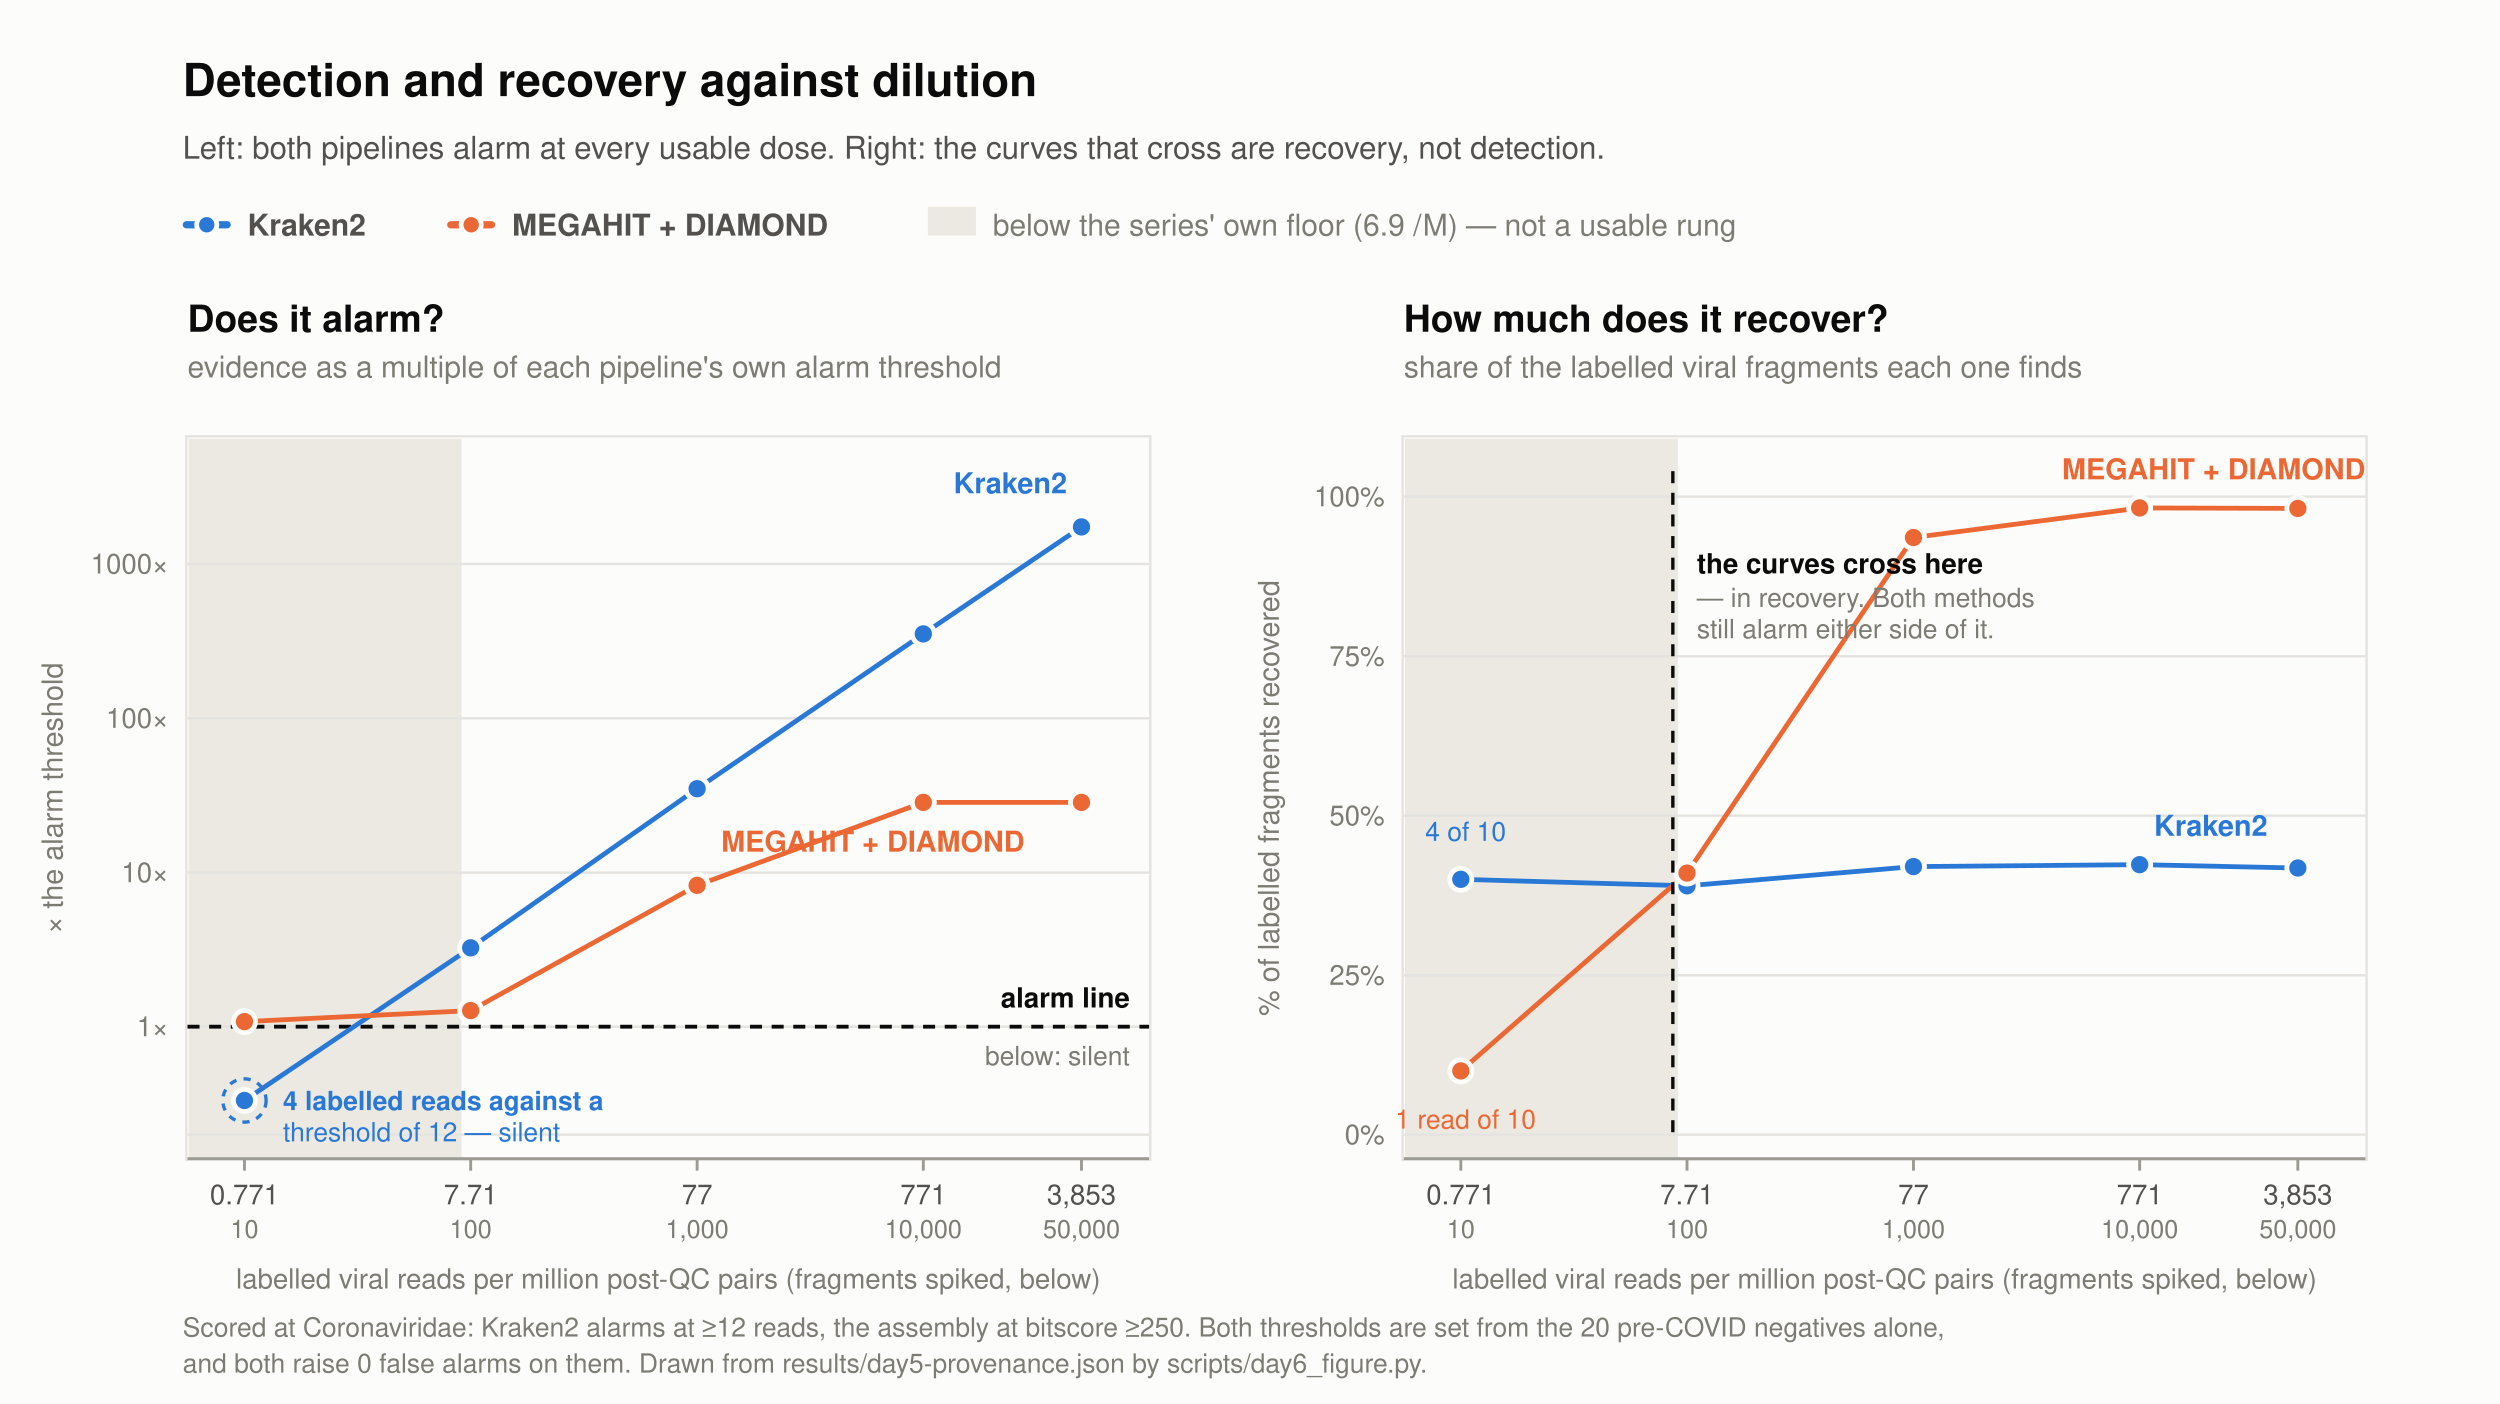
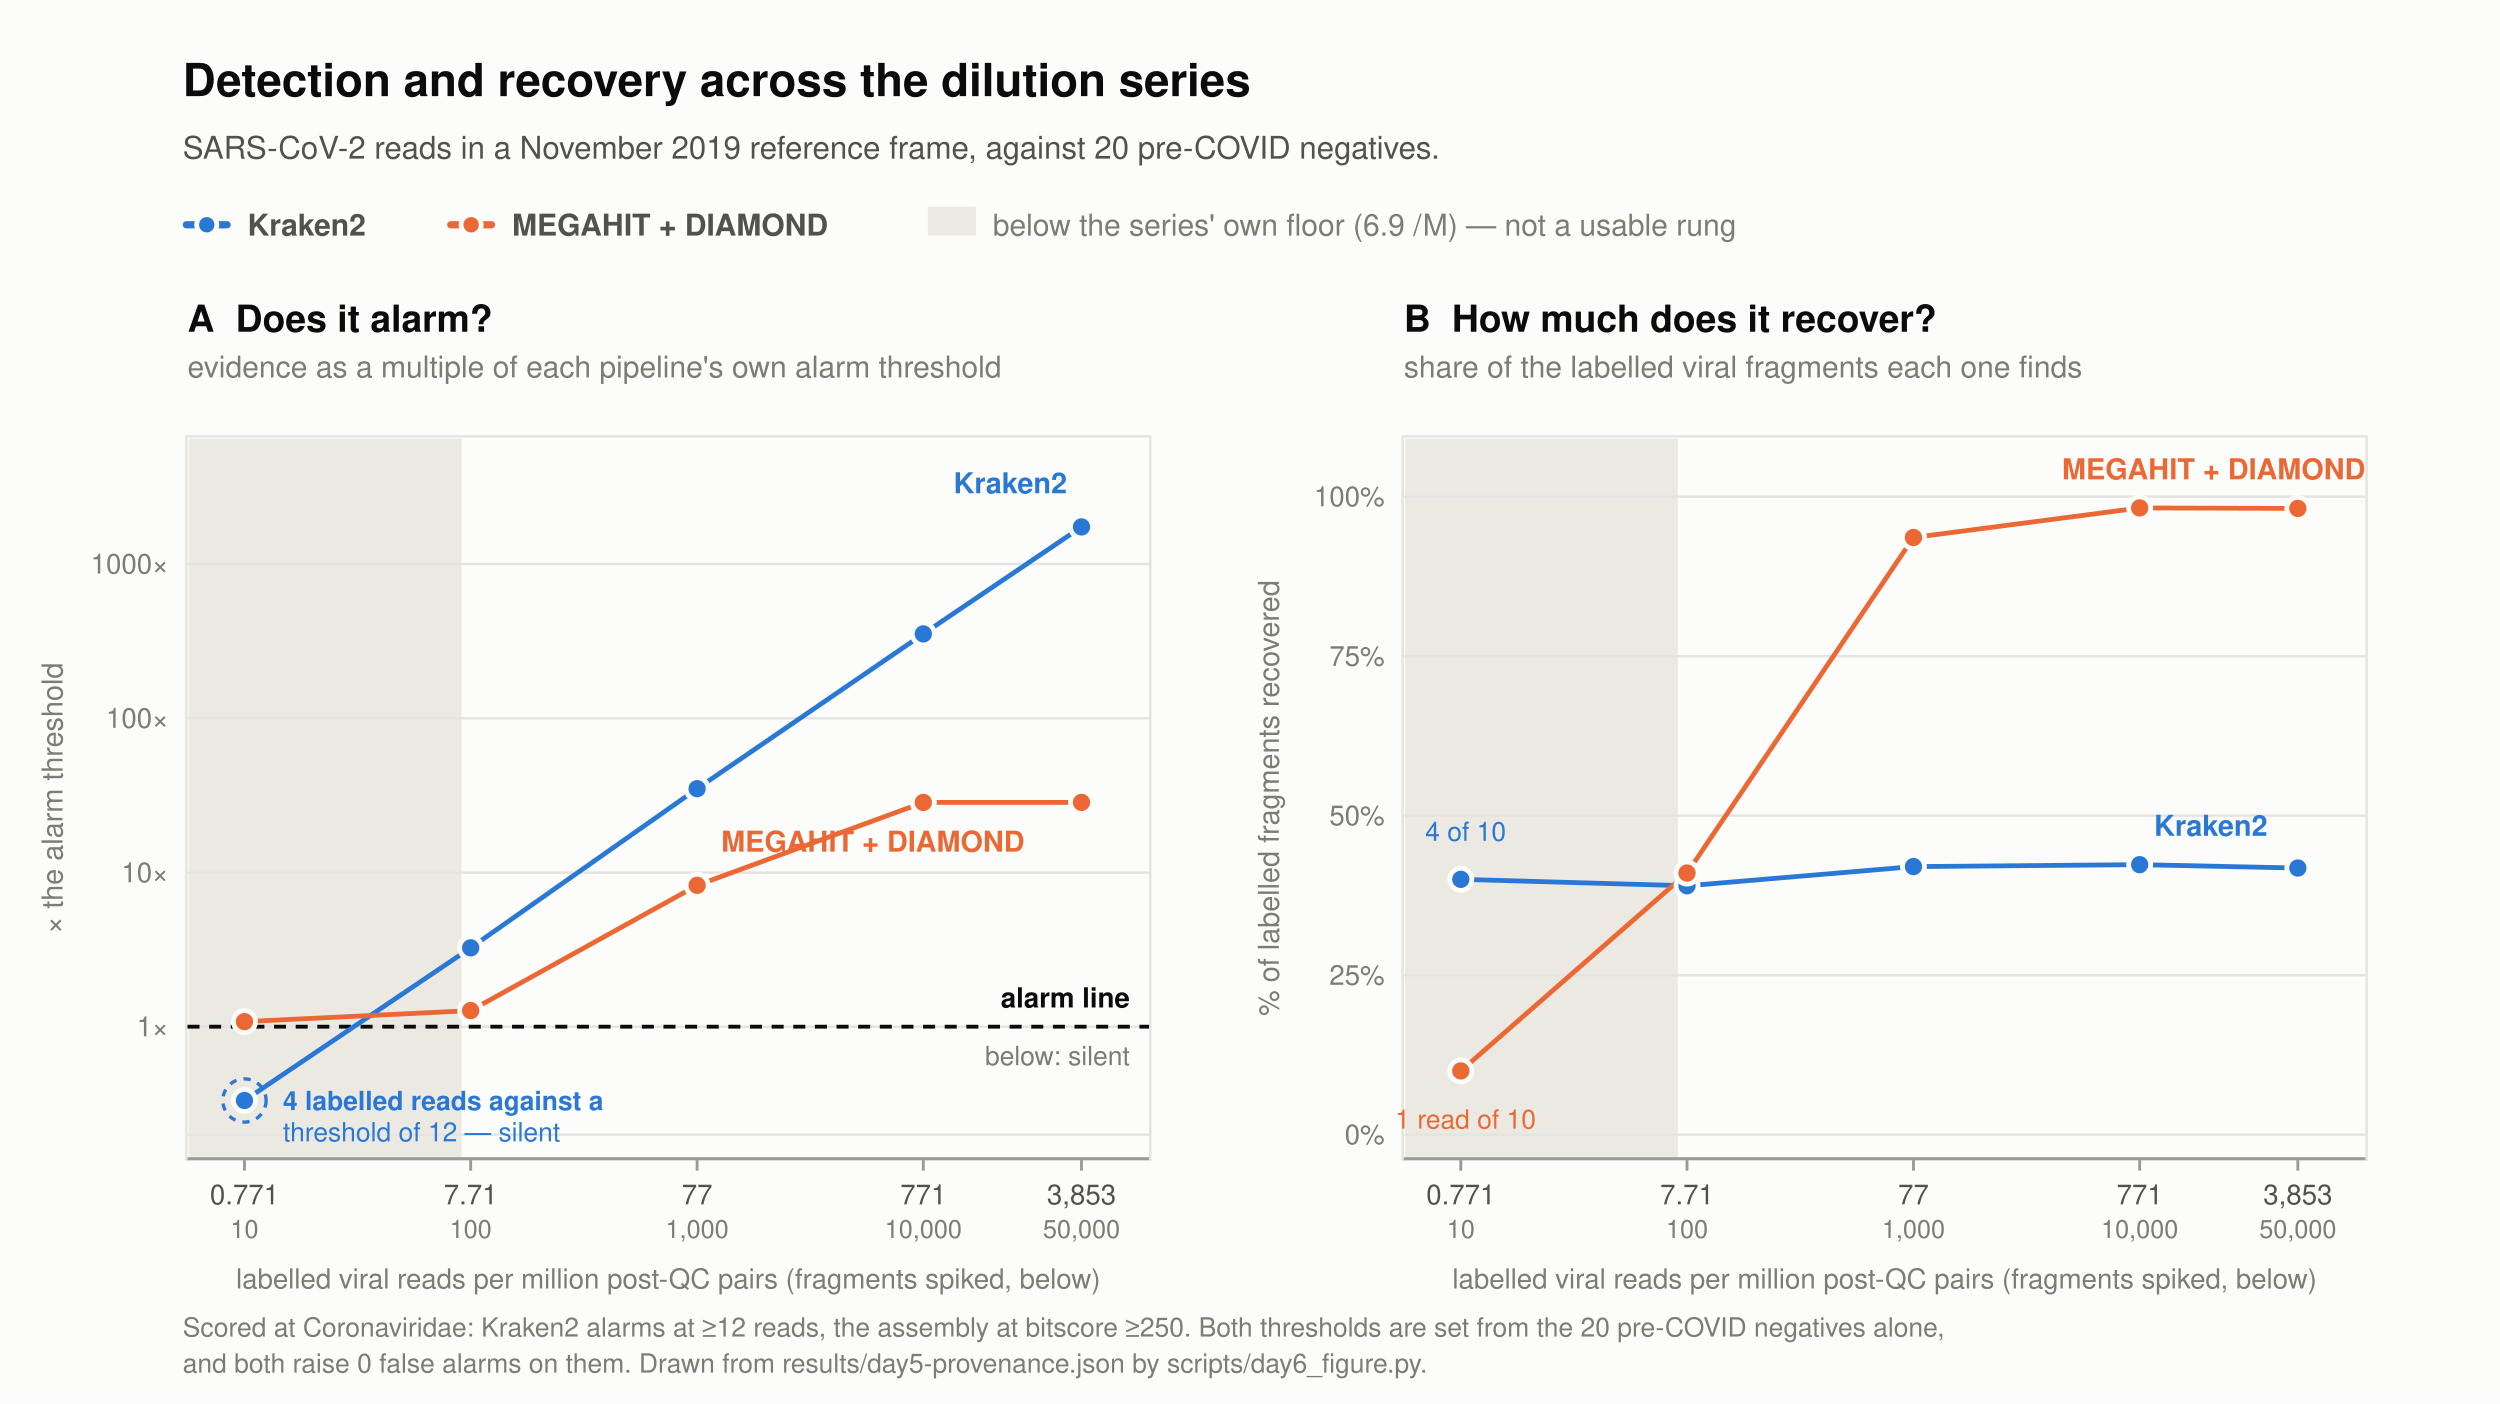
<svg xmlns="http://www.w3.org/2000/svg" width="1040" height="584" viewBox="0 0 1040 584" role="img" aria-label="Two panels: alarm margin and read recovery against dilution for both detection pipelines">
  <rect width="1040" height="584" fill="#fcfcfb" />
-   <text x="76.0" y="40.0" font-family="ui-sans-serif,-apple-system,BlinkMacSystemFont,'Segoe UI',Helvetica,Arial,sans-serif" font-size="19" font-weight="700" fill="#0b0b0b" text-anchor="start">Detection and recovery against dilution</text>
-   <text x="76.0" y="66.0" font-family="ui-sans-serif,-apple-system,BlinkMacSystemFont,'Segoe UI',Helvetica,Arial,sans-serif" font-size="13" font-weight="400" fill="#52514e" text-anchor="start">Left: both pipelines alarm at every usable dose. Right: the curves that cross are recovery, not detection.</text>
+   <text x="76.0" y="40.0" font-family="ui-sans-serif,-apple-system,BlinkMacSystemFont,'Segoe UI',Helvetica,Arial,sans-serif" font-size="19" font-weight="700" fill="#0b0b0b" text-anchor="start">Detection and recovery across the dilution series</text>
+   <text x="76.0" y="66.0" font-family="ui-sans-serif,-apple-system,BlinkMacSystemFont,'Segoe UI',Helvetica,Arial,sans-serif" font-size="13" font-weight="400" fill="#52514e" text-anchor="start">SARS-CoV-2 reads in a November 2019 reference frame, against 20 pre-COVID negatives.</text>
  <rect x="76" y="92" width="20" height="3" rx="1.5" fill="#2a78d6" />
  <circle cx="86.0" cy="93.5" r="4.2" fill="#2a78d6" stroke="#fcfcfb" stroke-width="2" />
  <text x="103.0" y="98.0" font-family="ui-sans-serif,-apple-system,BlinkMacSystemFont,'Segoe UI',Helvetica,Arial,sans-serif" font-size="12.5" font-weight="550" fill="#52514e" text-anchor="start">Kraken2</text>
  <rect x="186" y="92" width="20" height="3" rx="1.5" fill="#eb6834" />
  <circle cx="196.0" cy="93.5" r="4.2" fill="#eb6834" stroke="#fcfcfb" stroke-width="2" />
  <text x="213.0" y="98.0" font-family="ui-sans-serif,-apple-system,BlinkMacSystemFont,'Segoe UI',Helvetica,Arial,sans-serif" font-size="12.5" font-weight="550" fill="#52514e" text-anchor="start">MEGAHIT + DIAMOND</text>
  <rect x="386" y="86" width="20" height="12" fill="#ece9e2" />
  <text x="413.0" y="98.0" font-family="ui-sans-serif,-apple-system,BlinkMacSystemFont,'Segoe UI',Helvetica,Arial,sans-serif" font-size="12.5" font-weight="400" fill="#7c7b74" text-anchor="start">below the series' own floor (6.9 /M) — not a usable rung</text>
  <rect x="77.5" y="181.5" width="401" height="301" fill="none" stroke="#e4e3df" stroke-width="1" />
-   <text x="78.0" y="138.0" font-family="ui-sans-serif,-apple-system,BlinkMacSystemFont,'Segoe UI',Helvetica,Arial,sans-serif" font-size="15.5" font-weight="650" fill="#0b0b0b" text-anchor="start">Does it alarm?</text>
+   <text x="78.0" y="138.0" font-family="ui-sans-serif,-apple-system,BlinkMacSystemFont,'Segoe UI',Helvetica,Arial,sans-serif" font-size="15.5" font-weight="700" fill="#0b0b0b" text-anchor="start">A</text>
+   <text x="98.0" y="138.0" font-family="ui-sans-serif,-apple-system,BlinkMacSystemFont,'Segoe UI',Helvetica,Arial,sans-serif" font-size="15.5" font-weight="650" fill="#0b0b0b" text-anchor="start">Does it alarm?</text>
  <text x="78.0" y="157.0" font-family="ui-sans-serif,-apple-system,BlinkMacSystemFont,'Segoe UI',Helvetica,Arial,sans-serif" font-size="12.5" font-weight="400" fill="#7c7b74" text-anchor="start">evidence as a multiple of each pipeline's own alarm threshold</text>
  <text x="26.0" y="332.0" font-family="ui-sans-serif,-apple-system,BlinkMacSystemFont,'Segoe UI',Helvetica,Arial,sans-serif" font-size="12" fill="#7c7b74" text-anchor="middle" transform="rotate(-90 26.0 332.0)">× the alarm threshold</text>
  <rect x="78.5" y="182.5" width="113.5" height="299" fill="#ece9e2" />
  <line x1="78.0" y1="472.0" x2="478.0" y2="472.0" stroke="#e4e3df" stroke-width="1" />
  <line x1="78.0" y1="427.1" x2="478.0" y2="427.1" stroke="#e4e3df" stroke-width="1" />
  <text x="70.0" y="431.1" font-family="ui-sans-serif,-apple-system,BlinkMacSystemFont,'Segoe UI',Helvetica,Arial,sans-serif" font-size="11.5" font-weight="400" fill="#7c7b74" text-anchor="end">1×</text>
  <line x1="78.0" y1="363.0" x2="478.0" y2="363.0" stroke="#e4e3df" stroke-width="1" />
  <text x="70.0" y="367.0" font-family="ui-sans-serif,-apple-system,BlinkMacSystemFont,'Segoe UI',Helvetica,Arial,sans-serif" font-size="11.5" font-weight="400" fill="#7c7b74" text-anchor="end">10×</text>
  <line x1="78.0" y1="298.8" x2="478.0" y2="298.8" stroke="#e4e3df" stroke-width="1" />
  <text x="70.0" y="302.8" font-family="ui-sans-serif,-apple-system,BlinkMacSystemFont,'Segoe UI',Helvetica,Arial,sans-serif" font-size="11.5" font-weight="400" fill="#7c7b74" text-anchor="end">100×</text>
  <line x1="78.0" y1="234.6" x2="478.0" y2="234.6" stroke="#e4e3df" stroke-width="1" />
  <text x="70.0" y="238.6" font-family="ui-sans-serif,-apple-system,BlinkMacSystemFont,'Segoe UI',Helvetica,Arial,sans-serif" font-size="11.5" font-weight="400" fill="#7c7b74" text-anchor="end">1000×</text>
  <line x1="78.0" y1="427.1" x2="478.0" y2="427.1" stroke="#0b0b0b" stroke-width="1.6" stroke-dasharray="5 4" />
  <text x="470.0" y="419.1" font-family="ui-sans-serif,-apple-system,BlinkMacSystemFont,'Segoe UI',Helvetica,Arial,sans-serif" font-size="11.5" font-weight="600" fill="#0b0b0b" text-anchor="end">alarm line</text>
  <text x="470.0" y="443.1" font-family="ui-sans-serif,-apple-system,BlinkMacSystemFont,'Segoe UI',Helvetica,Arial,sans-serif" font-size="11" font-weight="400" fill="#7c7b74" text-anchor="end">below: silent</text>
  <polyline points="449.9,219.2 384.1,263.7 290.0,328.1 195.8,394.3 101.7,457.8" fill="none" stroke="#2a78d6" stroke-width="2.0" stroke-linecap="round" stroke-linejoin="round" />
  <polyline points="449.9,333.8 384.1,333.8 290.0,368.3 195.8,420.4 101.7,425.0" fill="none" stroke="#eb6834" stroke-width="2.0" stroke-linecap="round" stroke-linejoin="round" />
  <circle cx="449.9" cy="219.2" r="4.6" fill="#2a78d6" stroke="#fcfcfb" stroke-width="2" />
  <circle cx="384.1" cy="263.7" r="4.6" fill="#2a78d6" stroke="#fcfcfb" stroke-width="2" />
  <circle cx="290.0" cy="328.1" r="4.6" fill="#2a78d6" stroke="#fcfcfb" stroke-width="2" />
  <circle cx="195.8" cy="394.3" r="4.6" fill="#2a78d6" stroke="#fcfcfb" stroke-width="2" />
  <circle cx="101.7" cy="457.8" r="4.6" fill="#2a78d6" stroke="#fcfcfb" stroke-width="2" />
  <circle cx="449.9" cy="333.8" r="4.6" fill="#eb6834" stroke="#fcfcfb" stroke-width="2" />
  <circle cx="384.1" cy="333.8" r="4.6" fill="#eb6834" stroke="#fcfcfb" stroke-width="2" />
  <circle cx="290.0" cy="368.3" r="4.6" fill="#eb6834" stroke="#fcfcfb" stroke-width="2" />
  <circle cx="195.8" cy="420.4" r="4.6" fill="#eb6834" stroke="#fcfcfb" stroke-width="2" />
  <circle cx="101.7" cy="425.0" r="4.6" fill="#eb6834" stroke="#fcfcfb" stroke-width="2" />
  <circle cx="101.7" cy="457.8" r="9" fill="none" stroke="#2a78d6" stroke-width="1.4" stroke-dasharray="3 3" />
  <text x="117.7" y="461.8" font-family="ui-sans-serif,-apple-system,BlinkMacSystemFont,'Segoe UI',Helvetica,Arial,sans-serif" font-size="11" font-weight="600" fill="#2a78d6" text-anchor="start">4 labelled reads against a</text>
  <text x="117.7" y="474.8" font-family="ui-sans-serif,-apple-system,BlinkMacSystemFont,'Segoe UI',Helvetica,Arial,sans-serif" font-size="11" font-weight="400" fill="#2a78d6" text-anchor="start">threshold of 12 — silent</text>
  <text x="443.9" y="205.2" font-family="ui-sans-serif,-apple-system,BlinkMacSystemFont,'Segoe UI',Helvetica,Arial,sans-serif" font-size="12" font-weight="650" fill="#2a78d6" text-anchor="end">Kraken2</text>
  <text x="300.0" y="354.3" font-family="ui-sans-serif,-apple-system,BlinkMacSystemFont,'Segoe UI',Helvetica,Arial,sans-serif" font-size="12" font-weight="650" fill="#eb6834" text-anchor="start">MEGAHIT + DIAMOND</text>
  <rect x="583.5" y="181.5" width="401" height="301" fill="none" stroke="#e4e3df" stroke-width="1" />
-   <text x="584.0" y="138.0" font-family="ui-sans-serif,-apple-system,BlinkMacSystemFont,'Segoe UI',Helvetica,Arial,sans-serif" font-size="15.5" font-weight="650" fill="#0b0b0b" text-anchor="start">How much does it recover?</text>
+   <text x="584.0" y="138.0" font-family="ui-sans-serif,-apple-system,BlinkMacSystemFont,'Segoe UI',Helvetica,Arial,sans-serif" font-size="15.5" font-weight="700" fill="#0b0b0b" text-anchor="start">B</text>
+   <text x="604.0" y="138.0" font-family="ui-sans-serif,-apple-system,BlinkMacSystemFont,'Segoe UI',Helvetica,Arial,sans-serif" font-size="15.5" font-weight="650" fill="#0b0b0b" text-anchor="start">How much does it recover?</text>
  <text x="584.0" y="157.0" font-family="ui-sans-serif,-apple-system,BlinkMacSystemFont,'Segoe UI',Helvetica,Arial,sans-serif" font-size="12.5" font-weight="400" fill="#7c7b74" text-anchor="start">share of the labelled viral fragments each one finds</text>
  <text x="532.0" y="332.0" font-family="ui-sans-serif,-apple-system,BlinkMacSystemFont,'Segoe UI',Helvetica,Arial,sans-serif" font-size="12" fill="#7c7b74" text-anchor="middle" transform="rotate(-90 532.0 332.0)">% of labelled fragments recovered</text>
  <rect x="584.5" y="182.5" width="113.5" height="299" fill="#ece9e2" />
  <line x1="584.0" y1="472.0" x2="984.0" y2="472.0" stroke="#e4e3df" stroke-width="1" />
  <text x="576.0" y="476.0" font-family="ui-sans-serif,-apple-system,BlinkMacSystemFont,'Segoe UI',Helvetica,Arial,sans-serif" font-size="11.5" font-weight="400" fill="#7c7b74" text-anchor="end">0%</text>
  <line x1="584.0" y1="405.7" x2="984.0" y2="405.7" stroke="#e4e3df" stroke-width="1" />
  <text x="576.0" y="409.7" font-family="ui-sans-serif,-apple-system,BlinkMacSystemFont,'Segoe UI',Helvetica,Arial,sans-serif" font-size="11.5" font-weight="400" fill="#7c7b74" text-anchor="end">25%</text>
  <line x1="584.0" y1="339.3" x2="984.0" y2="339.3" stroke="#e4e3df" stroke-width="1" />
  <text x="576.0" y="343.3" font-family="ui-sans-serif,-apple-system,BlinkMacSystemFont,'Segoe UI',Helvetica,Arial,sans-serif" font-size="11.5" font-weight="400" fill="#7c7b74" text-anchor="end">50%</text>
  <line x1="584.0" y1="273.0" x2="984.0" y2="273.0" stroke="#e4e3df" stroke-width="1" />
  <text x="576.0" y="277.0" font-family="ui-sans-serif,-apple-system,BlinkMacSystemFont,'Segoe UI',Helvetica,Arial,sans-serif" font-size="11.5" font-weight="400" fill="#7c7b74" text-anchor="end">75%</text>
  <line x1="584.0" y1="206.6" x2="984.0" y2="206.6" stroke="#e4e3df" stroke-width="1" />
  <text x="576.0" y="210.6" font-family="ui-sans-serif,-apple-system,BlinkMacSystemFont,'Segoe UI',Helvetica,Arial,sans-serif" font-size="11.5" font-weight="400" fill="#7c7b74" text-anchor="end">100%</text>
  <polyline points="955.9,361.1 890.1,359.7 796.0,360.5 701.8,368.5 607.7,365.8" fill="none" stroke="#2a78d6" stroke-width="2.0" stroke-linecap="round" stroke-linejoin="round" />
  <polyline points="955.9,211.5 890.1,211.3 796.0,223.6 701.8,363.2 607.7,445.5" fill="none" stroke="#eb6834" stroke-width="2.0" stroke-linecap="round" stroke-linejoin="round" />
  <circle cx="955.9" cy="361.1" r="4.6" fill="#2a78d6" stroke="#fcfcfb" stroke-width="2" />
  <circle cx="890.1" cy="359.7" r="4.6" fill="#2a78d6" stroke="#fcfcfb" stroke-width="2" />
  <circle cx="796.0" cy="360.5" r="4.6" fill="#2a78d6" stroke="#fcfcfb" stroke-width="2" />
  <circle cx="701.8" cy="368.5" r="4.6" fill="#2a78d6" stroke="#fcfcfb" stroke-width="2" />
  <circle cx="607.7" cy="365.8" r="4.6" fill="#2a78d6" stroke="#fcfcfb" stroke-width="2" />
  <circle cx="955.9" cy="211.5" r="4.6" fill="#eb6834" stroke="#fcfcfb" stroke-width="2" />
  <circle cx="890.1" cy="211.3" r="4.6" fill="#eb6834" stroke="#fcfcfb" stroke-width="2" />
  <circle cx="796.0" cy="223.6" r="4.6" fill="#eb6834" stroke="#fcfcfb" stroke-width="2" />
  <circle cx="701.8" cy="363.2" r="4.6" fill="#eb6834" stroke="#fcfcfb" stroke-width="2" />
  <circle cx="607.7" cy="445.5" r="4.6" fill="#eb6834" stroke="#fcfcfb" stroke-width="2" />
-   <line x1="695.9" y1="196.0" x2="695.9" y2="472.0" stroke="#0b0b0b" stroke-width="1.4" stroke-dasharray="5 4" />
-   <text x="705.9" y="238.5" font-family="ui-sans-serif,-apple-system,BlinkMacSystemFont,'Segoe UI',Helvetica,Arial,sans-serif" font-size="11.5" font-weight="600" fill="#0b0b0b" text-anchor="start">the curves cross here</text>
-   <text x="705.9" y="252.5" font-family="ui-sans-serif,-apple-system,BlinkMacSystemFont,'Segoe UI',Helvetica,Arial,sans-serif" font-size="11" font-weight="400" fill="#7c7b74" text-anchor="start">— in recovery. Both methods</text>
-   <text x="705.9" y="265.5" font-family="ui-sans-serif,-apple-system,BlinkMacSystemFont,'Segoe UI',Helvetica,Arial,sans-serif" font-size="11" font-weight="400" fill="#7c7b74" text-anchor="start">still alarm either side of it.</text>
  <text x="984.0" y="199.4" font-family="ui-sans-serif,-apple-system,BlinkMacSystemFont,'Segoe UI',Helvetica,Arial,sans-serif" font-size="12" font-weight="650" fill="#eb6834" text-anchor="end">MEGAHIT + DIAMOND</text>
  <text x="896.1" y="347.7" font-family="ui-sans-serif,-apple-system,BlinkMacSystemFont,'Segoe UI',Helvetica,Arial,sans-serif" font-size="12" font-weight="650" fill="#2a78d6" text-anchor="start">Kraken2</text>
  <text x="609.7" y="469.5" font-family="ui-sans-serif,-apple-system,BlinkMacSystemFont,'Segoe UI',Helvetica,Arial,sans-serif" font-size="11" font-weight="400" fill="#eb6834" text-anchor="middle">1 read of 10</text>
  <text x="609.7" y="349.8" font-family="ui-sans-serif,-apple-system,BlinkMacSystemFont,'Segoe UI',Helvetica,Arial,sans-serif" font-size="11" font-weight="400" fill="#2a78d6" text-anchor="middle">4 of 10</text>
  <line x1="78.0" y1="482.0" x2="478.0" y2="482.0" stroke="#9b9a93" stroke-width="1.2" />
  <line x1="449.9" y1="482.0" x2="449.9" y2="487.0" stroke="#9b9a93" stroke-width="1.2" />
  <text x="449.9" y="501.0" font-family="ui-sans-serif,-apple-system,BlinkMacSystemFont,'Segoe UI',Helvetica,Arial,sans-serif" font-size="11.5" font-weight="400" fill="#52514e" text-anchor="middle">3,853</text>
  <text x="449.9" y="515.0" font-family="ui-sans-serif,-apple-system,BlinkMacSystemFont,'Segoe UI',Helvetica,Arial,sans-serif" font-size="10.5" font-weight="400" fill="#7c7b74" text-anchor="middle">50,000</text>
  <line x1="384.1" y1="482.0" x2="384.1" y2="487.0" stroke="#9b9a93" stroke-width="1.2" />
  <text x="384.1" y="501.0" font-family="ui-sans-serif,-apple-system,BlinkMacSystemFont,'Segoe UI',Helvetica,Arial,sans-serif" font-size="11.5" font-weight="400" fill="#52514e" text-anchor="middle">771</text>
  <text x="384.1" y="515.0" font-family="ui-sans-serif,-apple-system,BlinkMacSystemFont,'Segoe UI',Helvetica,Arial,sans-serif" font-size="10.5" font-weight="400" fill="#7c7b74" text-anchor="middle">10,000</text>
  <line x1="290.0" y1="482.0" x2="290.0" y2="487.0" stroke="#9b9a93" stroke-width="1.2" />
  <text x="290.0" y="501.0" font-family="ui-sans-serif,-apple-system,BlinkMacSystemFont,'Segoe UI',Helvetica,Arial,sans-serif" font-size="11.5" font-weight="400" fill="#52514e" text-anchor="middle">77</text>
  <text x="290.0" y="515.0" font-family="ui-sans-serif,-apple-system,BlinkMacSystemFont,'Segoe UI',Helvetica,Arial,sans-serif" font-size="10.5" font-weight="400" fill="#7c7b74" text-anchor="middle">1,000</text>
  <line x1="195.8" y1="482.0" x2="195.8" y2="487.0" stroke="#9b9a93" stroke-width="1.2" />
  <text x="195.8" y="501.0" font-family="ui-sans-serif,-apple-system,BlinkMacSystemFont,'Segoe UI',Helvetica,Arial,sans-serif" font-size="11.5" font-weight="400" fill="#52514e" text-anchor="middle">7.71</text>
  <text x="195.8" y="515.0" font-family="ui-sans-serif,-apple-system,BlinkMacSystemFont,'Segoe UI',Helvetica,Arial,sans-serif" font-size="10.5" font-weight="400" fill="#7c7b74" text-anchor="middle">100</text>
  <line x1="101.7" y1="482.0" x2="101.7" y2="487.0" stroke="#9b9a93" stroke-width="1.2" />
  <text x="101.7" y="501.0" font-family="ui-sans-serif,-apple-system,BlinkMacSystemFont,'Segoe UI',Helvetica,Arial,sans-serif" font-size="11.5" font-weight="400" fill="#52514e" text-anchor="middle">0.771</text>
  <text x="101.7" y="515.0" font-family="ui-sans-serif,-apple-system,BlinkMacSystemFont,'Segoe UI',Helvetica,Arial,sans-serif" font-size="10.5" font-weight="400" fill="#7c7b74" text-anchor="middle">10</text>
  <text x="278.0" y="536.0" font-family="ui-sans-serif,-apple-system,BlinkMacSystemFont,'Segoe UI',Helvetica,Arial,sans-serif" font-size="11.5" font-weight="400" fill="#7c7b74" text-anchor="middle">labelled viral reads per million post-QC pairs  (fragments spiked, below)</text>
  <line x1="584.0" y1="482.0" x2="984.0" y2="482.0" stroke="#9b9a93" stroke-width="1.2" />
  <line x1="955.9" y1="482.0" x2="955.9" y2="487.0" stroke="#9b9a93" stroke-width="1.2" />
  <text x="955.9" y="501.0" font-family="ui-sans-serif,-apple-system,BlinkMacSystemFont,'Segoe UI',Helvetica,Arial,sans-serif" font-size="11.5" font-weight="400" fill="#52514e" text-anchor="middle">3,853</text>
  <text x="955.9" y="515.0" font-family="ui-sans-serif,-apple-system,BlinkMacSystemFont,'Segoe UI',Helvetica,Arial,sans-serif" font-size="10.5" font-weight="400" fill="#7c7b74" text-anchor="middle">50,000</text>
  <line x1="890.1" y1="482.0" x2="890.1" y2="487.0" stroke="#9b9a93" stroke-width="1.2" />
  <text x="890.1" y="501.0" font-family="ui-sans-serif,-apple-system,BlinkMacSystemFont,'Segoe UI',Helvetica,Arial,sans-serif" font-size="11.5" font-weight="400" fill="#52514e" text-anchor="middle">771</text>
  <text x="890.1" y="515.0" font-family="ui-sans-serif,-apple-system,BlinkMacSystemFont,'Segoe UI',Helvetica,Arial,sans-serif" font-size="10.5" font-weight="400" fill="#7c7b74" text-anchor="middle">10,000</text>
  <line x1="796.0" y1="482.0" x2="796.0" y2="487.0" stroke="#9b9a93" stroke-width="1.2" />
  <text x="796.0" y="501.0" font-family="ui-sans-serif,-apple-system,BlinkMacSystemFont,'Segoe UI',Helvetica,Arial,sans-serif" font-size="11.5" font-weight="400" fill="#52514e" text-anchor="middle">77</text>
  <text x="796.0" y="515.0" font-family="ui-sans-serif,-apple-system,BlinkMacSystemFont,'Segoe UI',Helvetica,Arial,sans-serif" font-size="10.5" font-weight="400" fill="#7c7b74" text-anchor="middle">1,000</text>
  <line x1="701.8" y1="482.0" x2="701.8" y2="487.0" stroke="#9b9a93" stroke-width="1.2" />
  <text x="701.8" y="501.0" font-family="ui-sans-serif,-apple-system,BlinkMacSystemFont,'Segoe UI',Helvetica,Arial,sans-serif" font-size="11.5" font-weight="400" fill="#52514e" text-anchor="middle">7.71</text>
  <text x="701.8" y="515.0" font-family="ui-sans-serif,-apple-system,BlinkMacSystemFont,'Segoe UI',Helvetica,Arial,sans-serif" font-size="10.5" font-weight="400" fill="#7c7b74" text-anchor="middle">100</text>
  <line x1="607.7" y1="482.0" x2="607.7" y2="487.0" stroke="#9b9a93" stroke-width="1.2" />
  <text x="607.7" y="501.0" font-family="ui-sans-serif,-apple-system,BlinkMacSystemFont,'Segoe UI',Helvetica,Arial,sans-serif" font-size="11.5" font-weight="400" fill="#52514e" text-anchor="middle">0.771</text>
  <text x="607.7" y="515.0" font-family="ui-sans-serif,-apple-system,BlinkMacSystemFont,'Segoe UI',Helvetica,Arial,sans-serif" font-size="10.5" font-weight="400" fill="#7c7b74" text-anchor="middle">10</text>
  <text x="784.0" y="536.0" font-family="ui-sans-serif,-apple-system,BlinkMacSystemFont,'Segoe UI',Helvetica,Arial,sans-serif" font-size="11.5" font-weight="400" fill="#7c7b74" text-anchor="middle">labelled viral reads per million post-QC pairs  (fragments spiked, below)</text>
  <text x="76.0" y="556.0" font-family="ui-sans-serif,-apple-system,BlinkMacSystemFont,'Segoe UI',Helvetica,Arial,sans-serif" font-size="11" font-weight="400" fill="#7c7b74" text-anchor="start">Scored at Coronaviridae: Kraken2 alarms at ≥12 reads, the assembly at bitscore ≥250. Both thresholds are set from the 20 pre-COVID negatives alone,</text>
  <text x="76.0" y="571.0" font-family="ui-sans-serif,-apple-system,BlinkMacSystemFont,'Segoe UI',Helvetica,Arial,sans-serif" font-size="11" font-weight="400" fill="#7c7b74" text-anchor="start">and both raise 0 false alarms on them. Drawn from results/day5-provenance.json by scripts/day6_figure.py.</text>
</svg>
